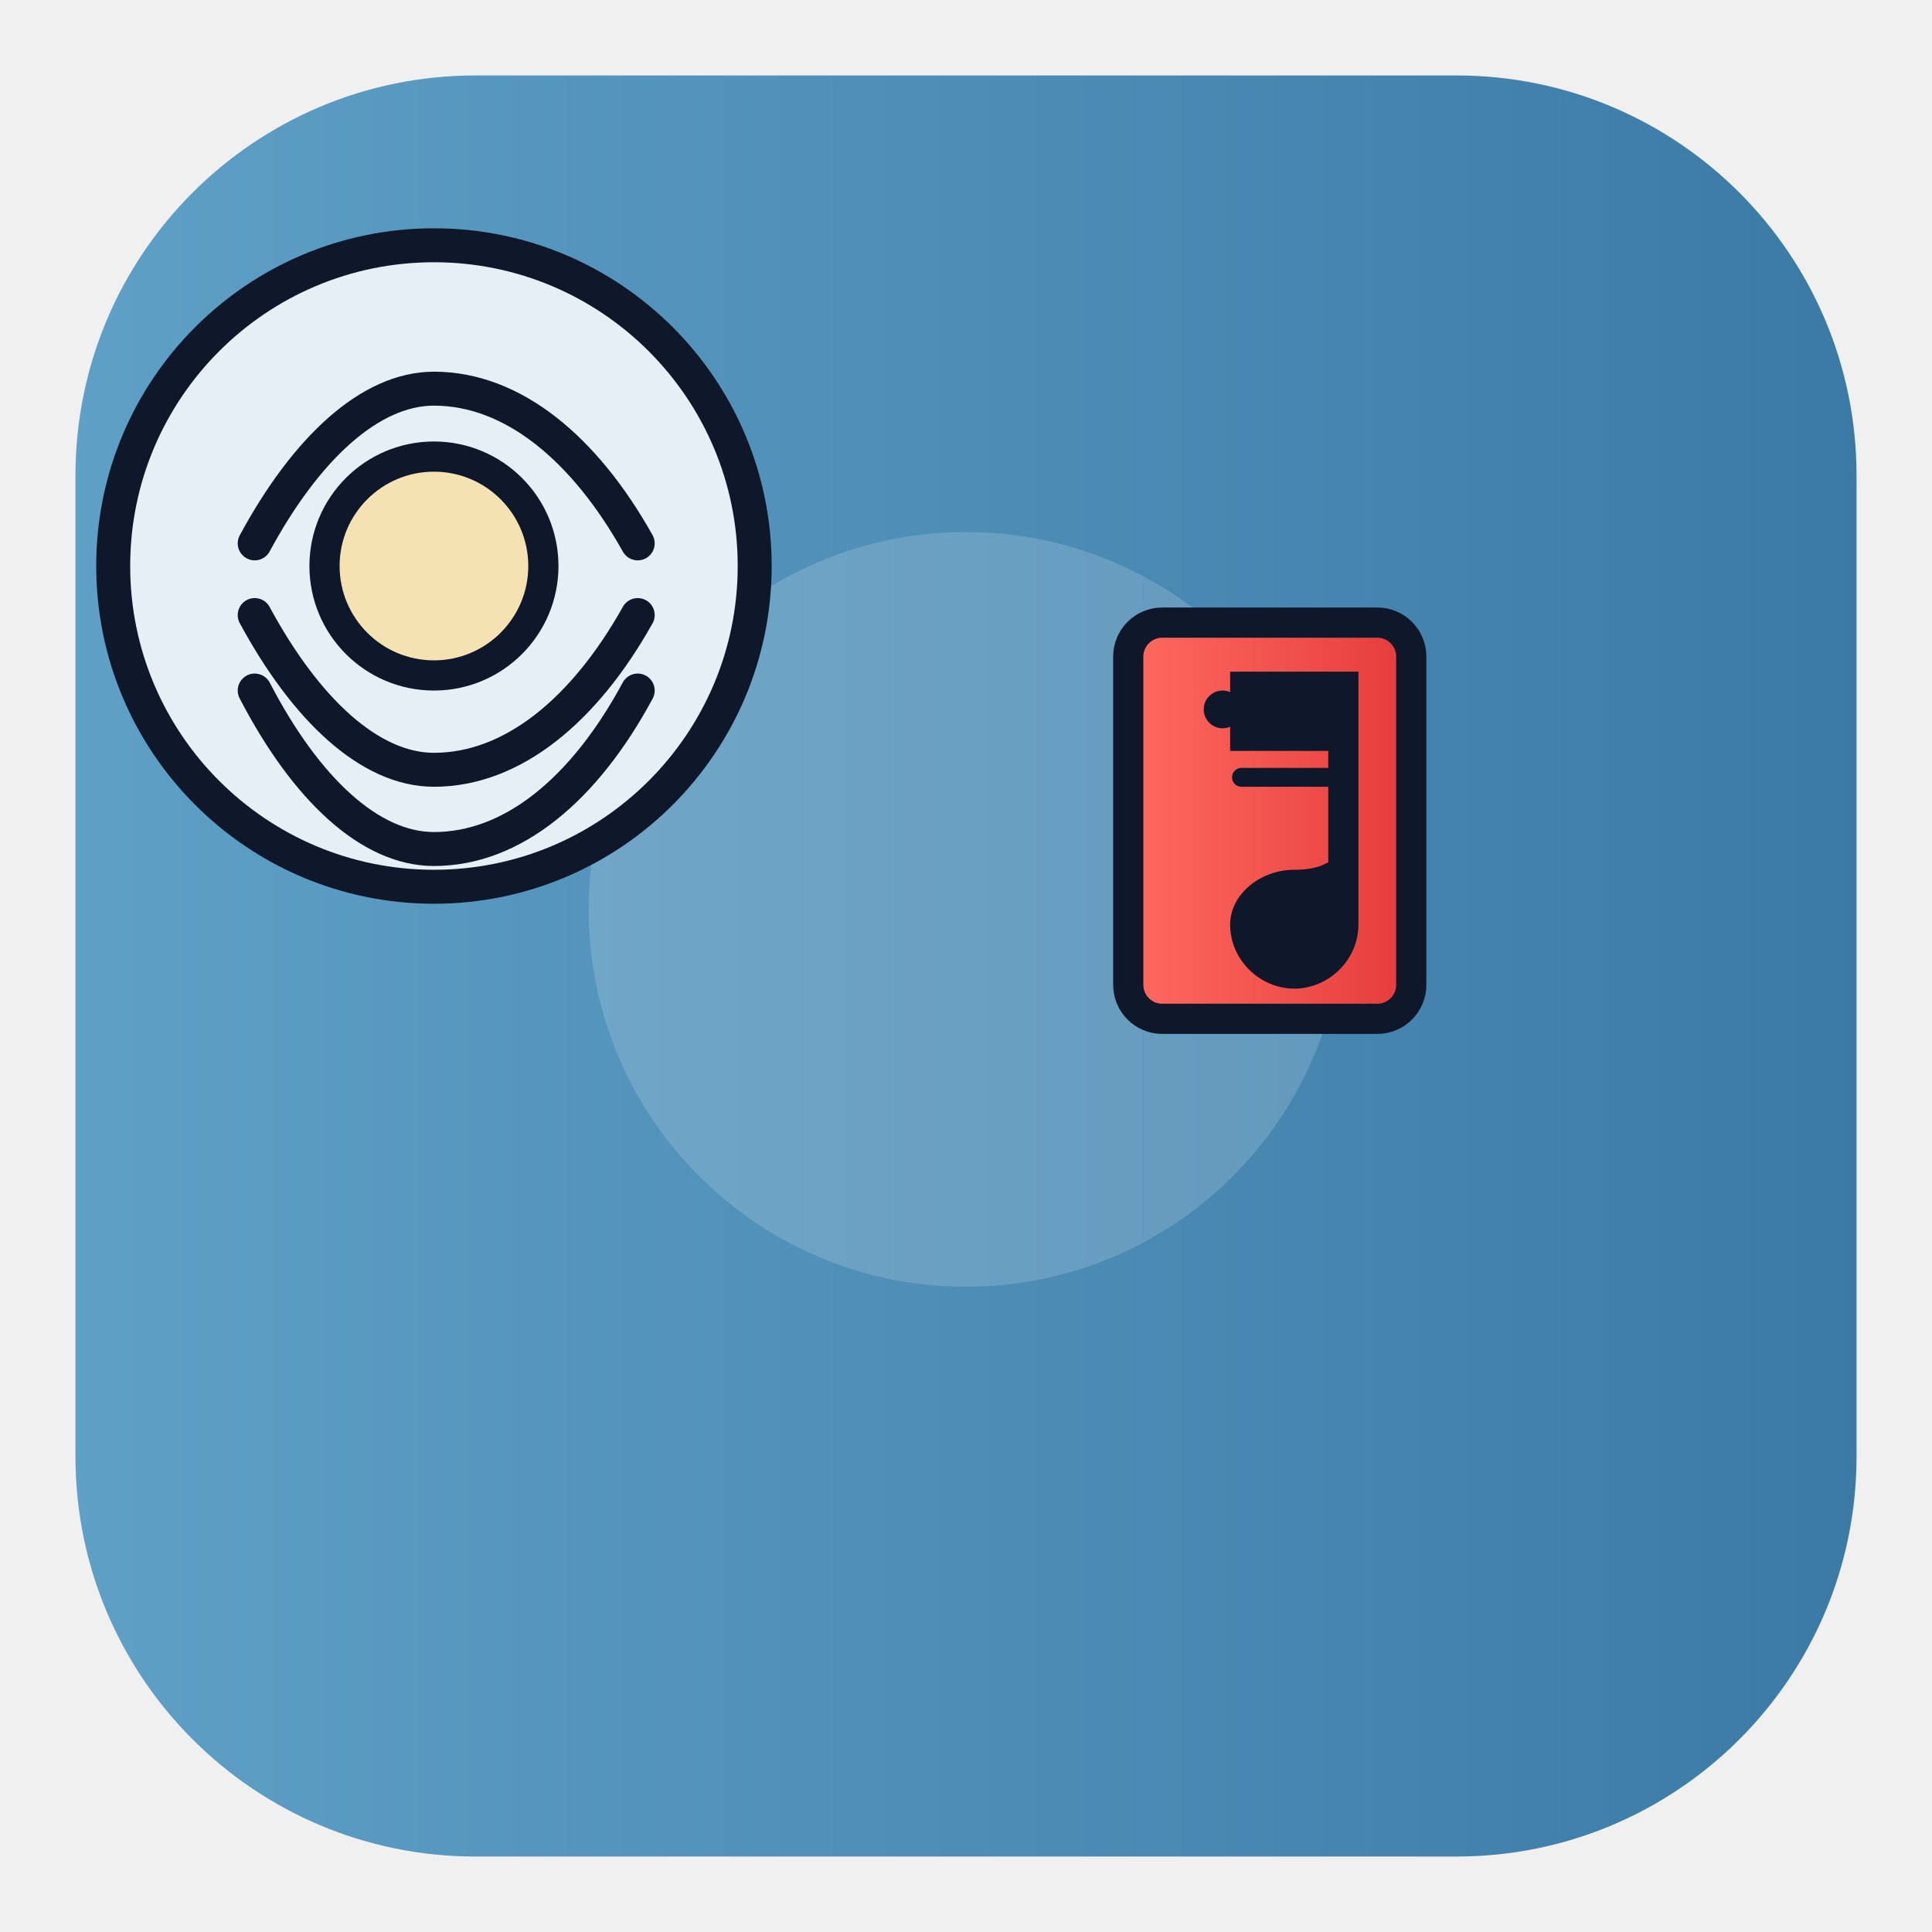
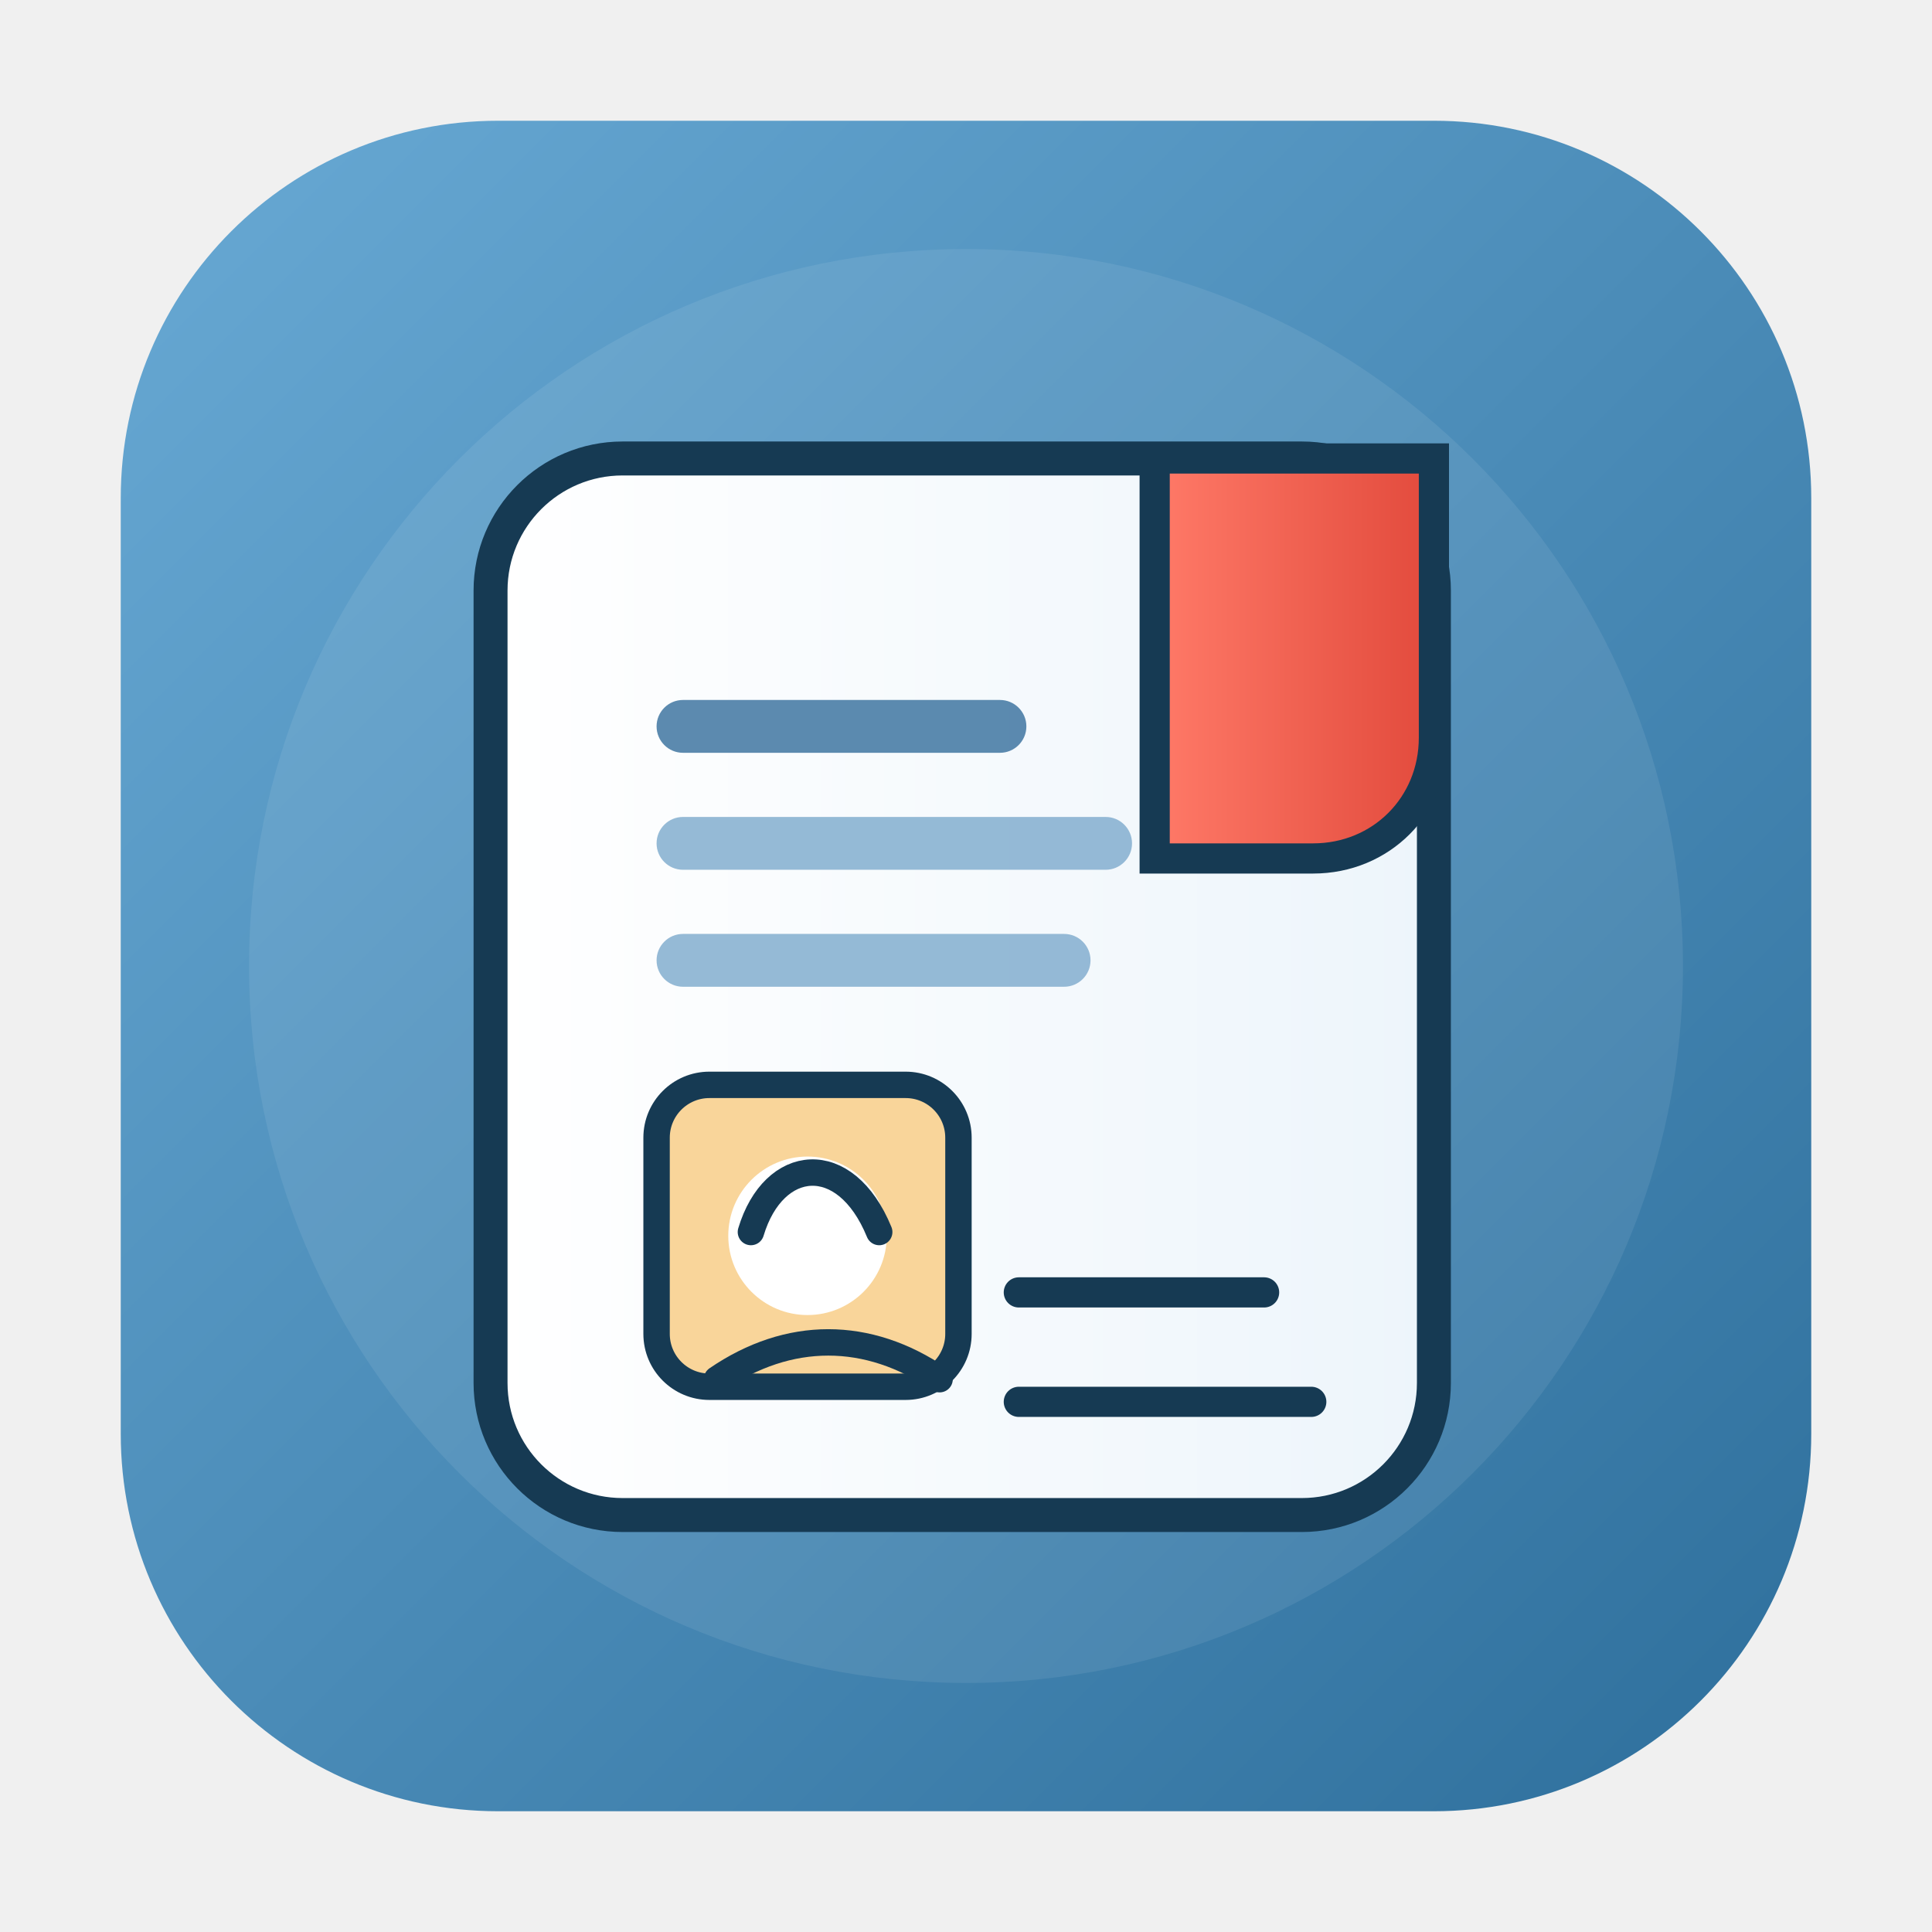
<svg xmlns="http://www.w3.org/2000/svg" width="1024" height="1024" viewBox="0 0 1024 1024" role="img" aria-label="Logo Note app icon">
  <defs>
-     <linearGradient id="bg" x1="0" x2="1">
-       <stop offset="0%" stop-color="#5FA0C7" />
-       <stop offset="100%" stop-color="#3B7AA5" />
+     <linearGradient id="bg" x1="0" x2="1" y1="0" y2="1">
+       <stop offset="0%" stop-color="#68A9D4" />
+       <stop offset="100%" stop-color="#2E6F9C" />
    </linearGradient>
-     <linearGradient id="accent" x1="0" x2="1">
-       <stop offset="0%" stop-color="#FF6A5F" />
-       <stop offset="100%" stop-color="#E53C3C" />
+     <linearGradient id="paper" x1="0" x2="1">
+       <stop offset="0%" stop-color="#FFFFFF" />
+       <stop offset="100%" stop-color="#EDF5FB" />
+     </linearGradient>
+     <linearGradient id="noteAccent" x1="0" x2="1">
+       <stop offset="0%" stop-color="#FF7A68" />
+       <stop offset="100%" stop-color="#E24A3C" />
    </linearGradient>
  </defs>
-   <rect x="40" y="40" width="944" height="944" rx="212" fill="url(#bg)" />
-   <g transform="translate(0 10)">
-     <circle cx="512" cy="472" r="200" fill="#EFF4F8" opacity="0.18" />
-     <g transform="translate(598 320)">
-       <rect x="0" y="0" width="150" height="210" rx="18" fill="url(#accent)" stroke="#0F172A" stroke-width="16" />
-       <path d="M54 26 L122 26 L122 160 C 122 179, 106 194, 88 194 C 70 194, 54 179, 54 160 C 54 144, 70 131, 88 131 C 95 131, 101 130, 106 127 L106 68 L54 68 Z" fill="#0F172A" />
-       <path d="M60 42 L110 42" stroke="#0F172A" stroke-width="10" stroke-linecap="round" />
-       <path d="M60 82 L110 82" stroke="#0F172A" stroke-width="10" stroke-linecap="round" />
-       <circle cx="50" cy="46" r="10" fill="#0F172A" />
-     </g>
-     <g transform="translate(230 290)">
-       <circle cx="0" cy="0" r="170" fill="#E5EFF5" stroke="#0F172A" stroke-width="18" />
-       <circle cx="0" cy="0" r="58" fill="#F5E2B3" stroke="#0F172A" stroke-width="16" />
-       <path d="M-95 -12 C -68 -62, -34 -94, 0 -94 C 42 -94, 80 -62, 108 -12" fill="none" stroke="#0F172A" stroke-width="18" stroke-linecap="round" />
-       <path d="M-95 26 C -68 76, -34 108, 0 108 C 42 108, 80 76, 108 26" fill="none" stroke="#0F172A" stroke-width="18" stroke-linecap="round" />
-       <path d="M-95 66 C -68 118, -34 150, 0 150 C 42 150, 80 118, 108 66" fill="none" stroke="#0F172A" stroke-width="18" stroke-linecap="round" />
+   <rect x="64" y="64" width="896" height="896" rx="200" fill="url(#bg)" />
+   <circle cx="512" cy="512" r="380" fill="#FFFFFF" opacity="0.08" />
+   <g transform="translate(0 8)">
+     <g transform="translate(260 235)">
+       <rect x="0" y="0" width="500" height="560" rx="70" fill="url(#paper)" stroke="#163A53" stroke-width="18" />
+       <path d="M352 0 L500 0 L500 148 C500 184 472 212 436 212 L352 212 Z" fill="url(#noteAccent)" />
+       <path d="M352 0 L500 0 L500 148 C500 184 472 212 436 212 L352 212 Z" fill="none" stroke="#163A53" stroke-width="16" />
+       <rect x="88" y="128" width="196" height="28" rx="14" fill="#4A7DA6" opacity="0.9" />
+       <rect x="88" y="190" width="252" height="28" rx="14" fill="#8AB2D1" opacity="0.9" />
+       <rect x="88" y="252" width="230" height="28" rx="14" fill="#8AB2D1" opacity="0.9" />
+       <rect x="88" y="332" width="160" height="160" rx="28" fill="#F9D59A" stroke="#163A53" stroke-width="14" />
+       <circle cx="168" cy="412" r="42" fill="#FFFFFF" />
+       <path d="M138 410 C150 370, 188 366, 206 410" fill="none" stroke="#163A53" stroke-width="14" stroke-linecap="round" />
+       <path d="M120 488 C158 462, 200 462, 238 488" fill="none" stroke="#163A53" stroke-width="14" stroke-linecap="round" />
+       <path d="M280 442 L410 442" stroke="#163A53" stroke-width="16" stroke-linecap="round" />
+       <path d="M280 500 L435 500" stroke="#163A53" stroke-width="16" stroke-linecap="round" />
    </g>
  </g>
</svg>
